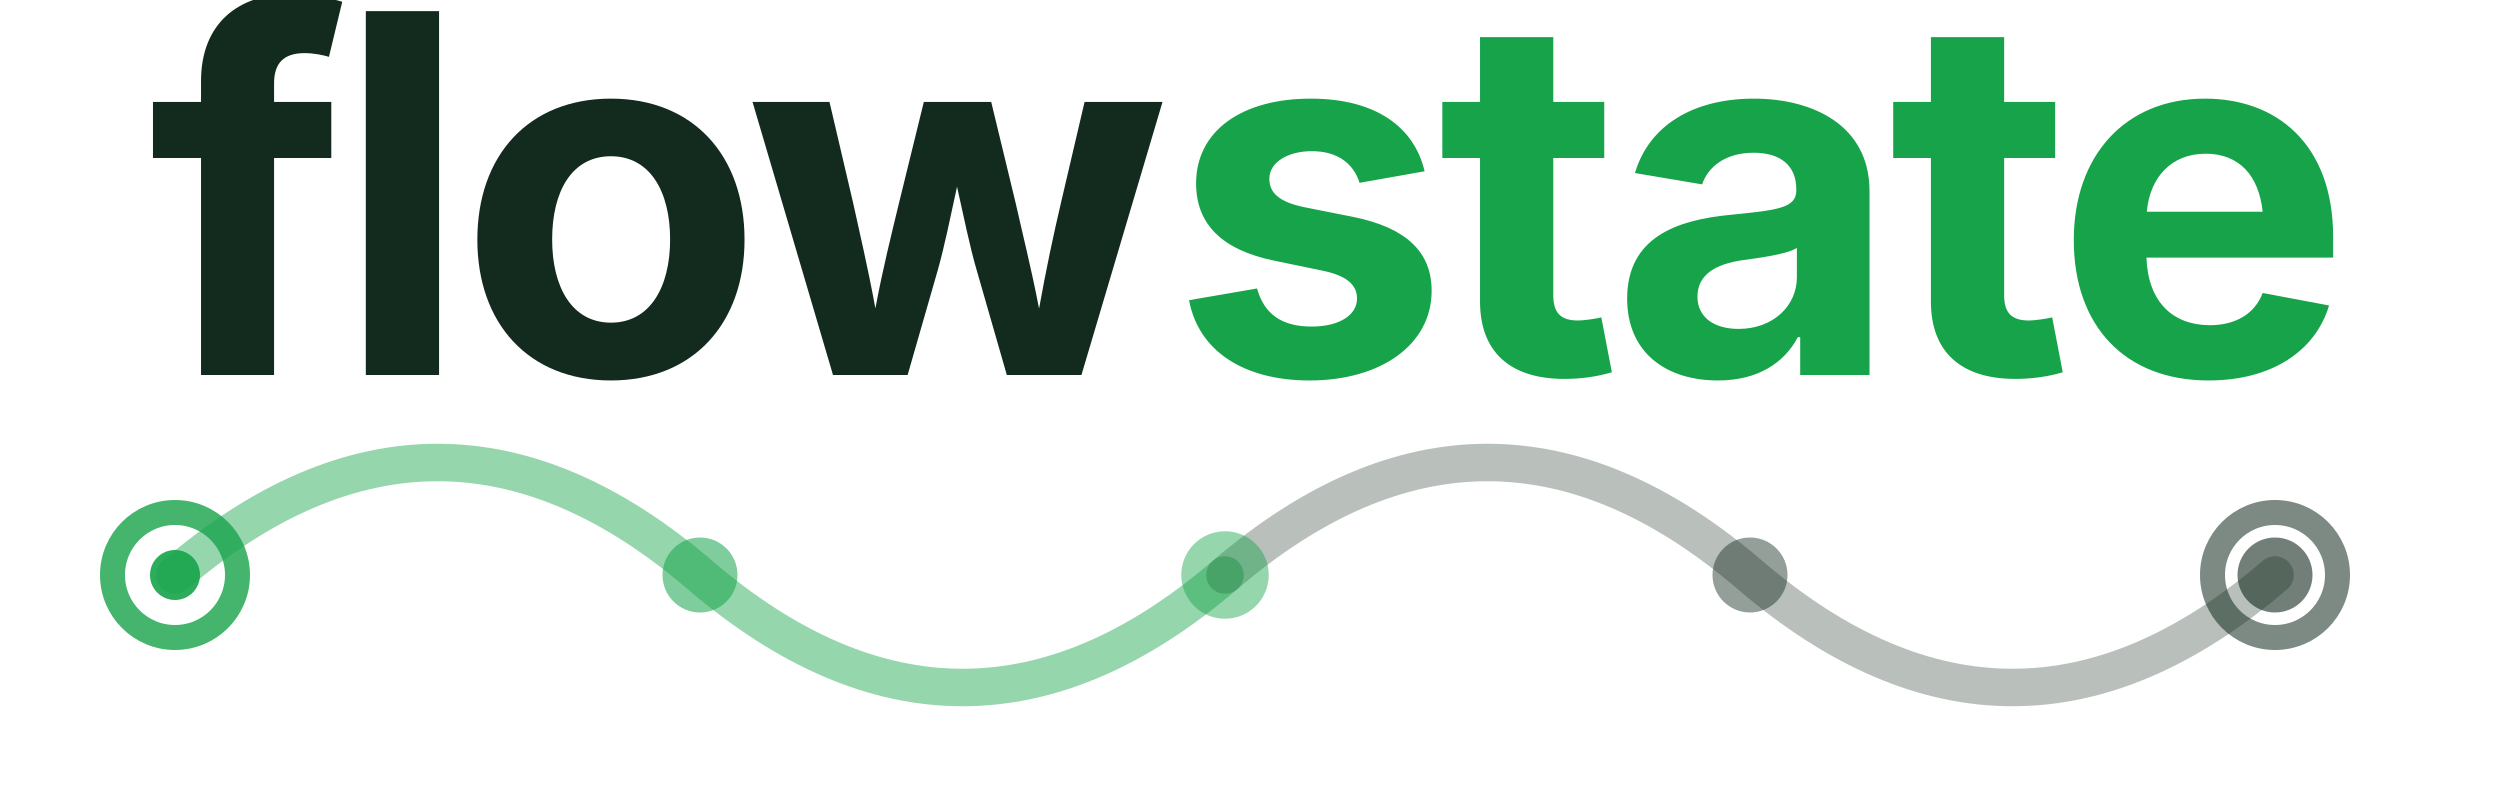
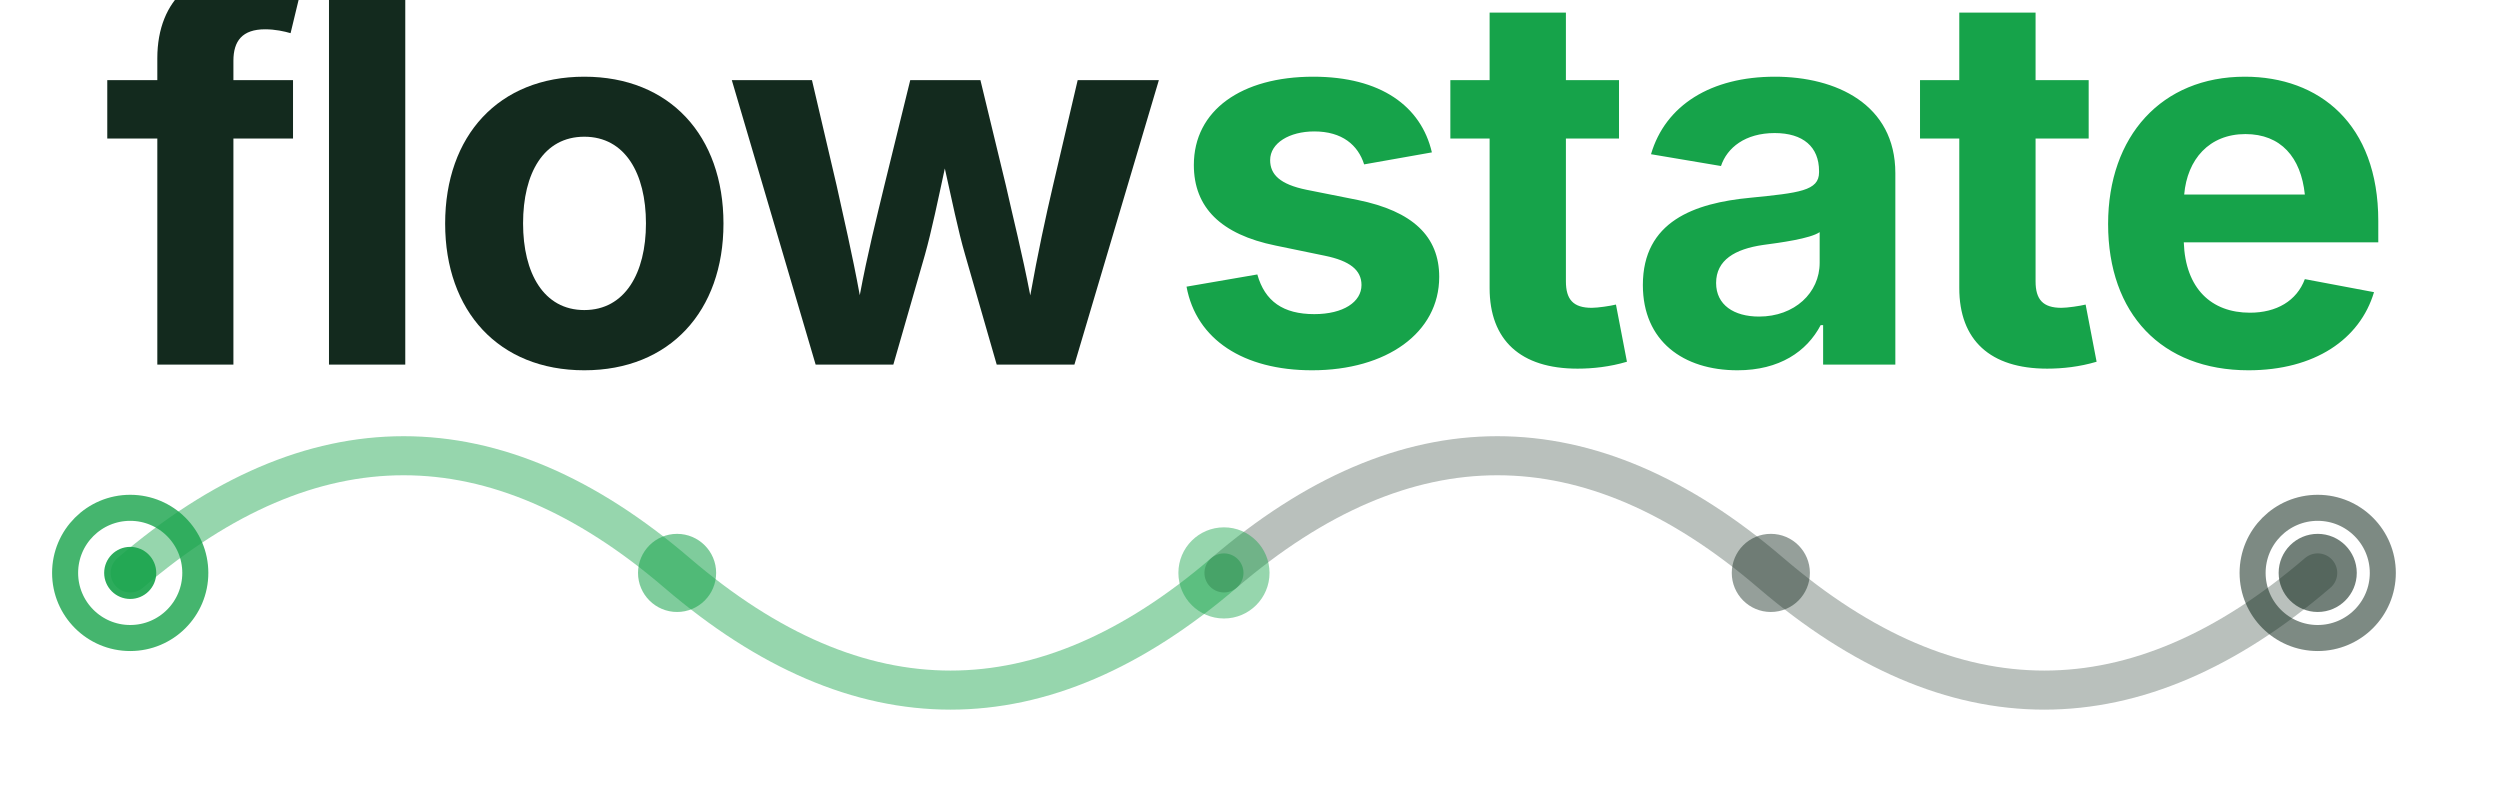
- <svg xmlns="http://www.w3.org/2000/svg" viewBox="0 0 200 64">
+ <svg xmlns="http://www.w3.org/2000/svg" viewBox="4 2 192 62">
  <text x="100" y="30" text-anchor="middle" font-family="system-ui, -apple-system, 'Segoe UI', sans-serif" font-size="40" font-weight="700" letter-spacing="-1" fill="#132a1e">flow<tspan fill="#16a34a">state</tspan>
  </text>
  <path d="M14,46 C28,34 42,34 56,46 C70,58 84,58 98,46" stroke="#16a34a" stroke-width="3" fill="none" opacity="0.45" stroke-linecap="round" />
  <path d="M98,46 C112,34 126,34 140,46 C154,58 168,58 182,46" stroke="#132a1e" stroke-width="3" fill="none" opacity="0.3" stroke-linecap="round" />
  <circle cx="14" cy="46" r="5" fill="none" stroke="#16a34a" stroke-width="2" opacity="0.8" />
  <circle cx="14" cy="46" r="2" fill="#16a34a" opacity="0.9" />
  <circle cx="56" cy="46" r="3" fill="#16a34a" opacity="0.55" />
  <circle cx="98" cy="46" r="3.5" fill="#16a34a" opacity="0.45" />
  <circle cx="140" cy="46" r="3" fill="#132a1e" opacity="0.45" />
  <circle cx="182" cy="46" r="5" fill="none" stroke="#132a1e" stroke-width="2" opacity="0.55" />
  <circle cx="182" cy="46" r="3" fill="#132a1e" opacity="0.6" />
</svg>
